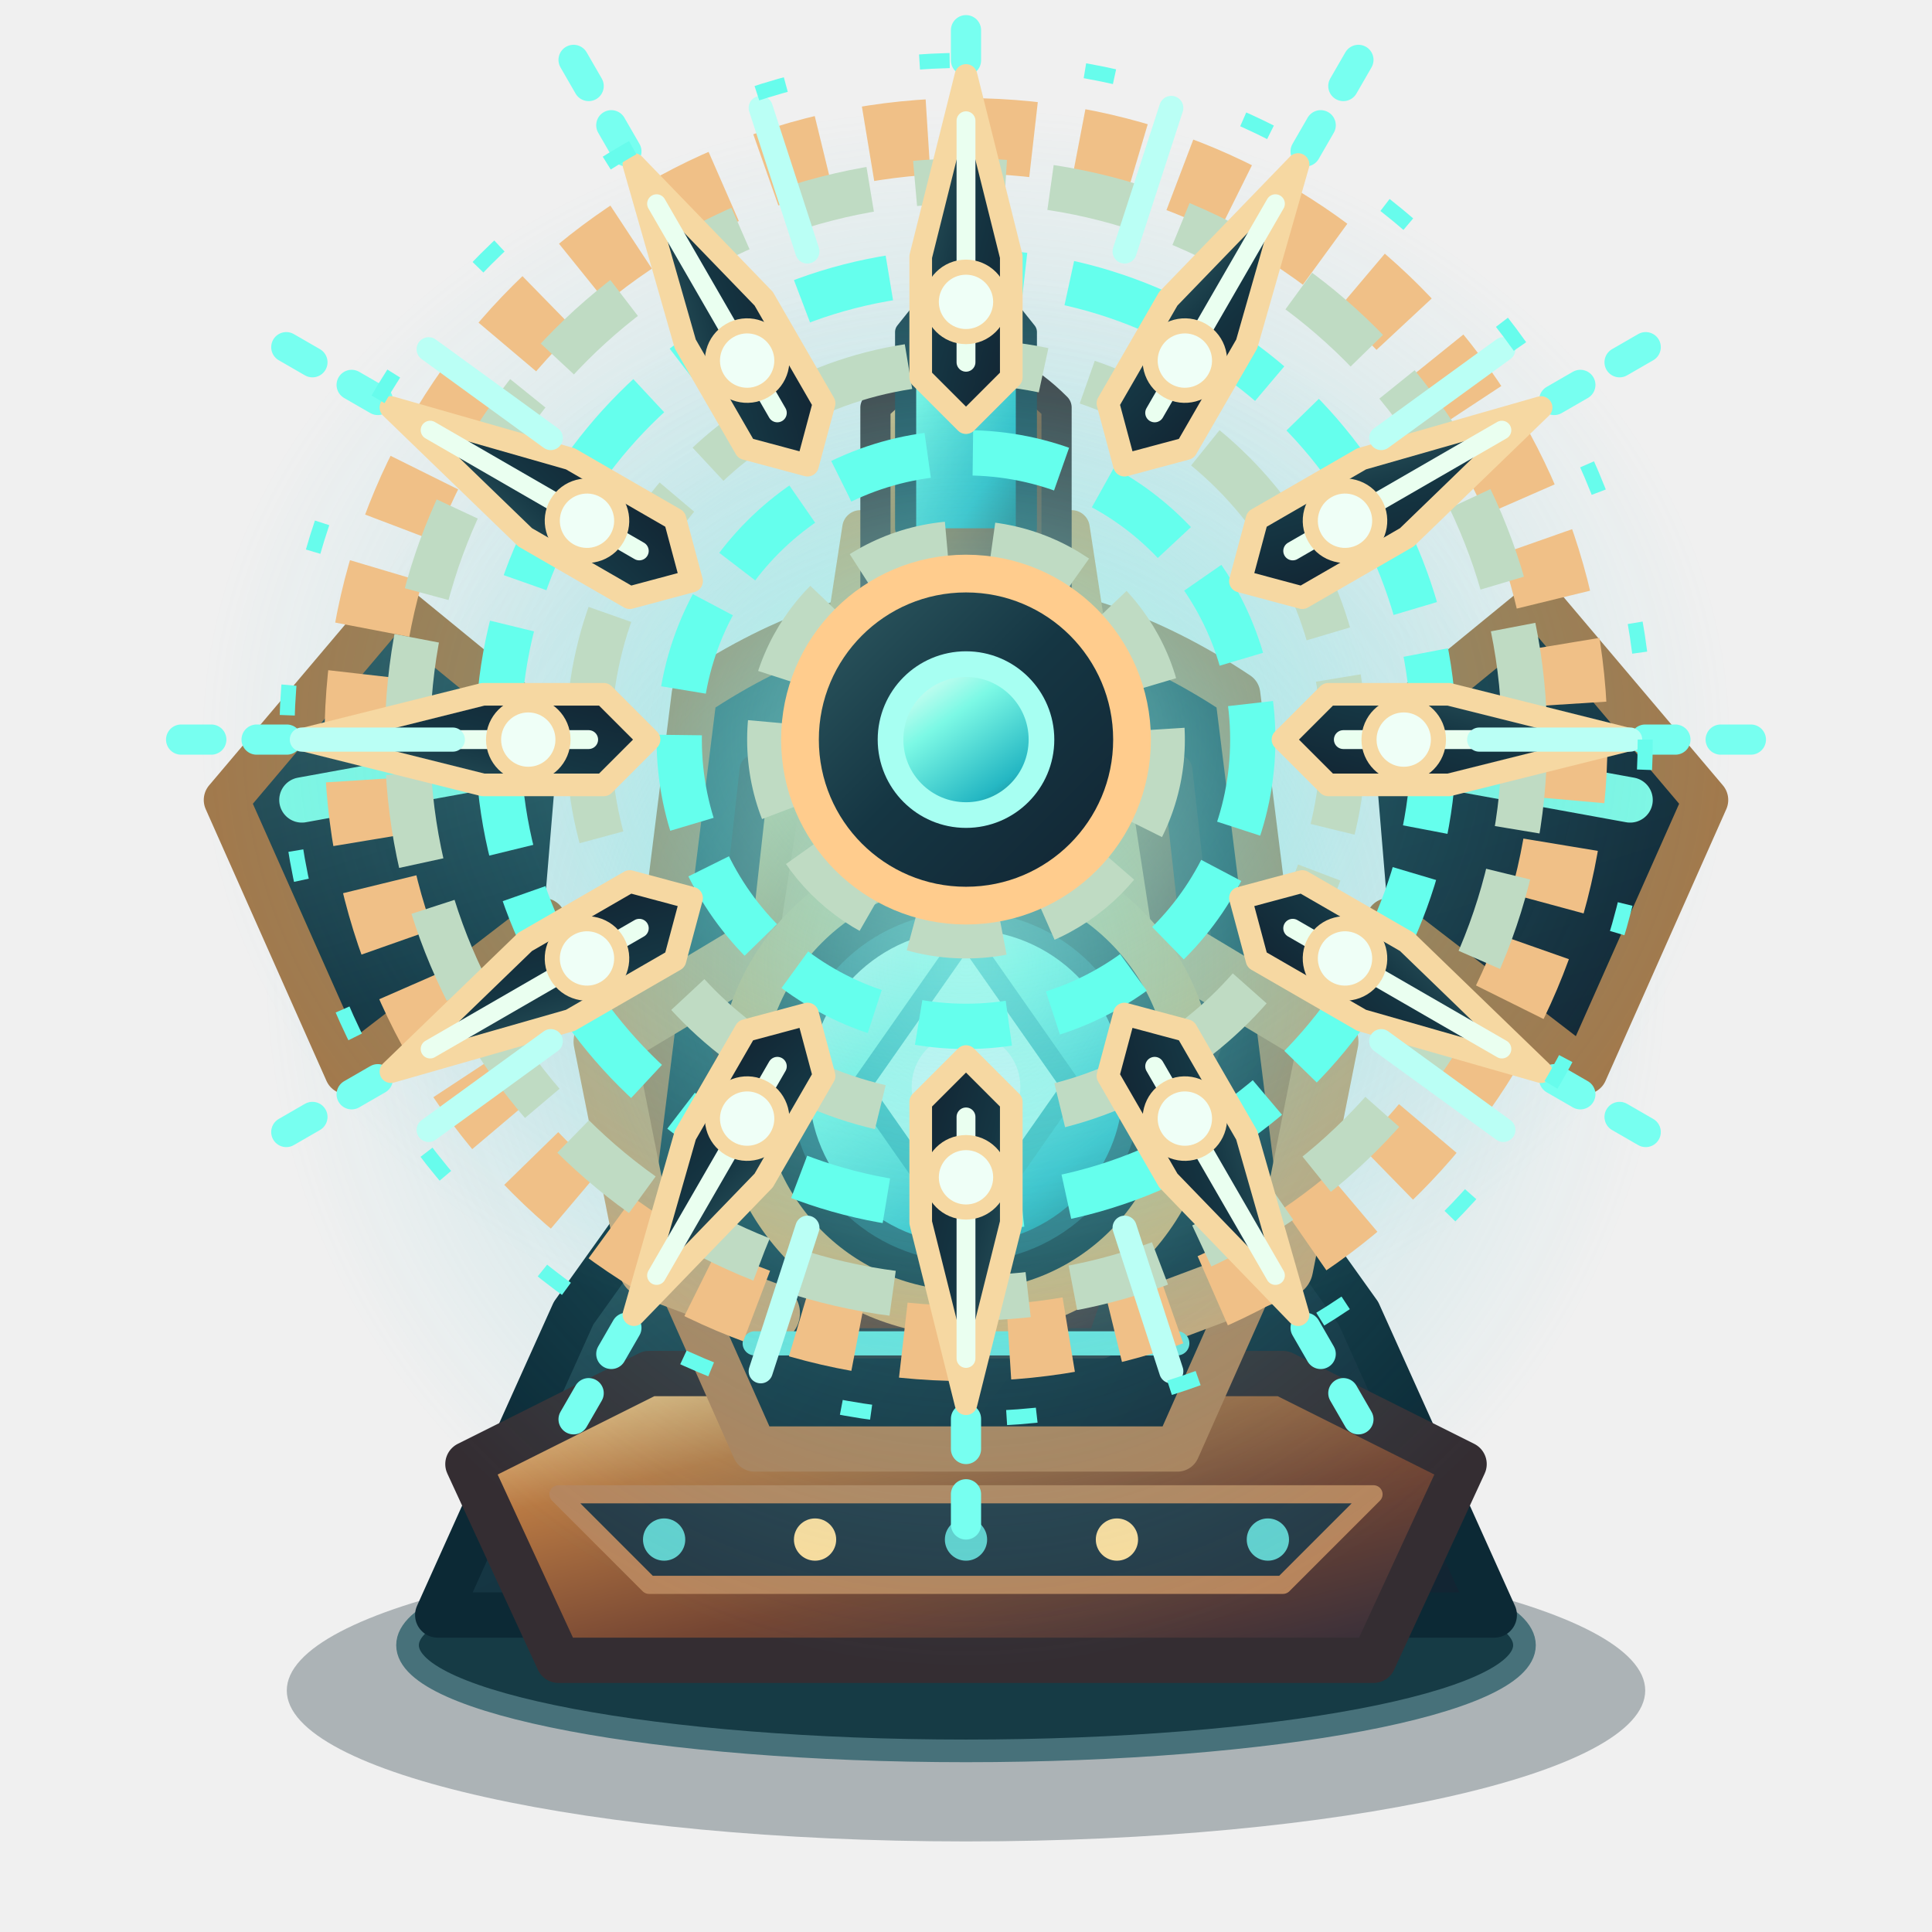
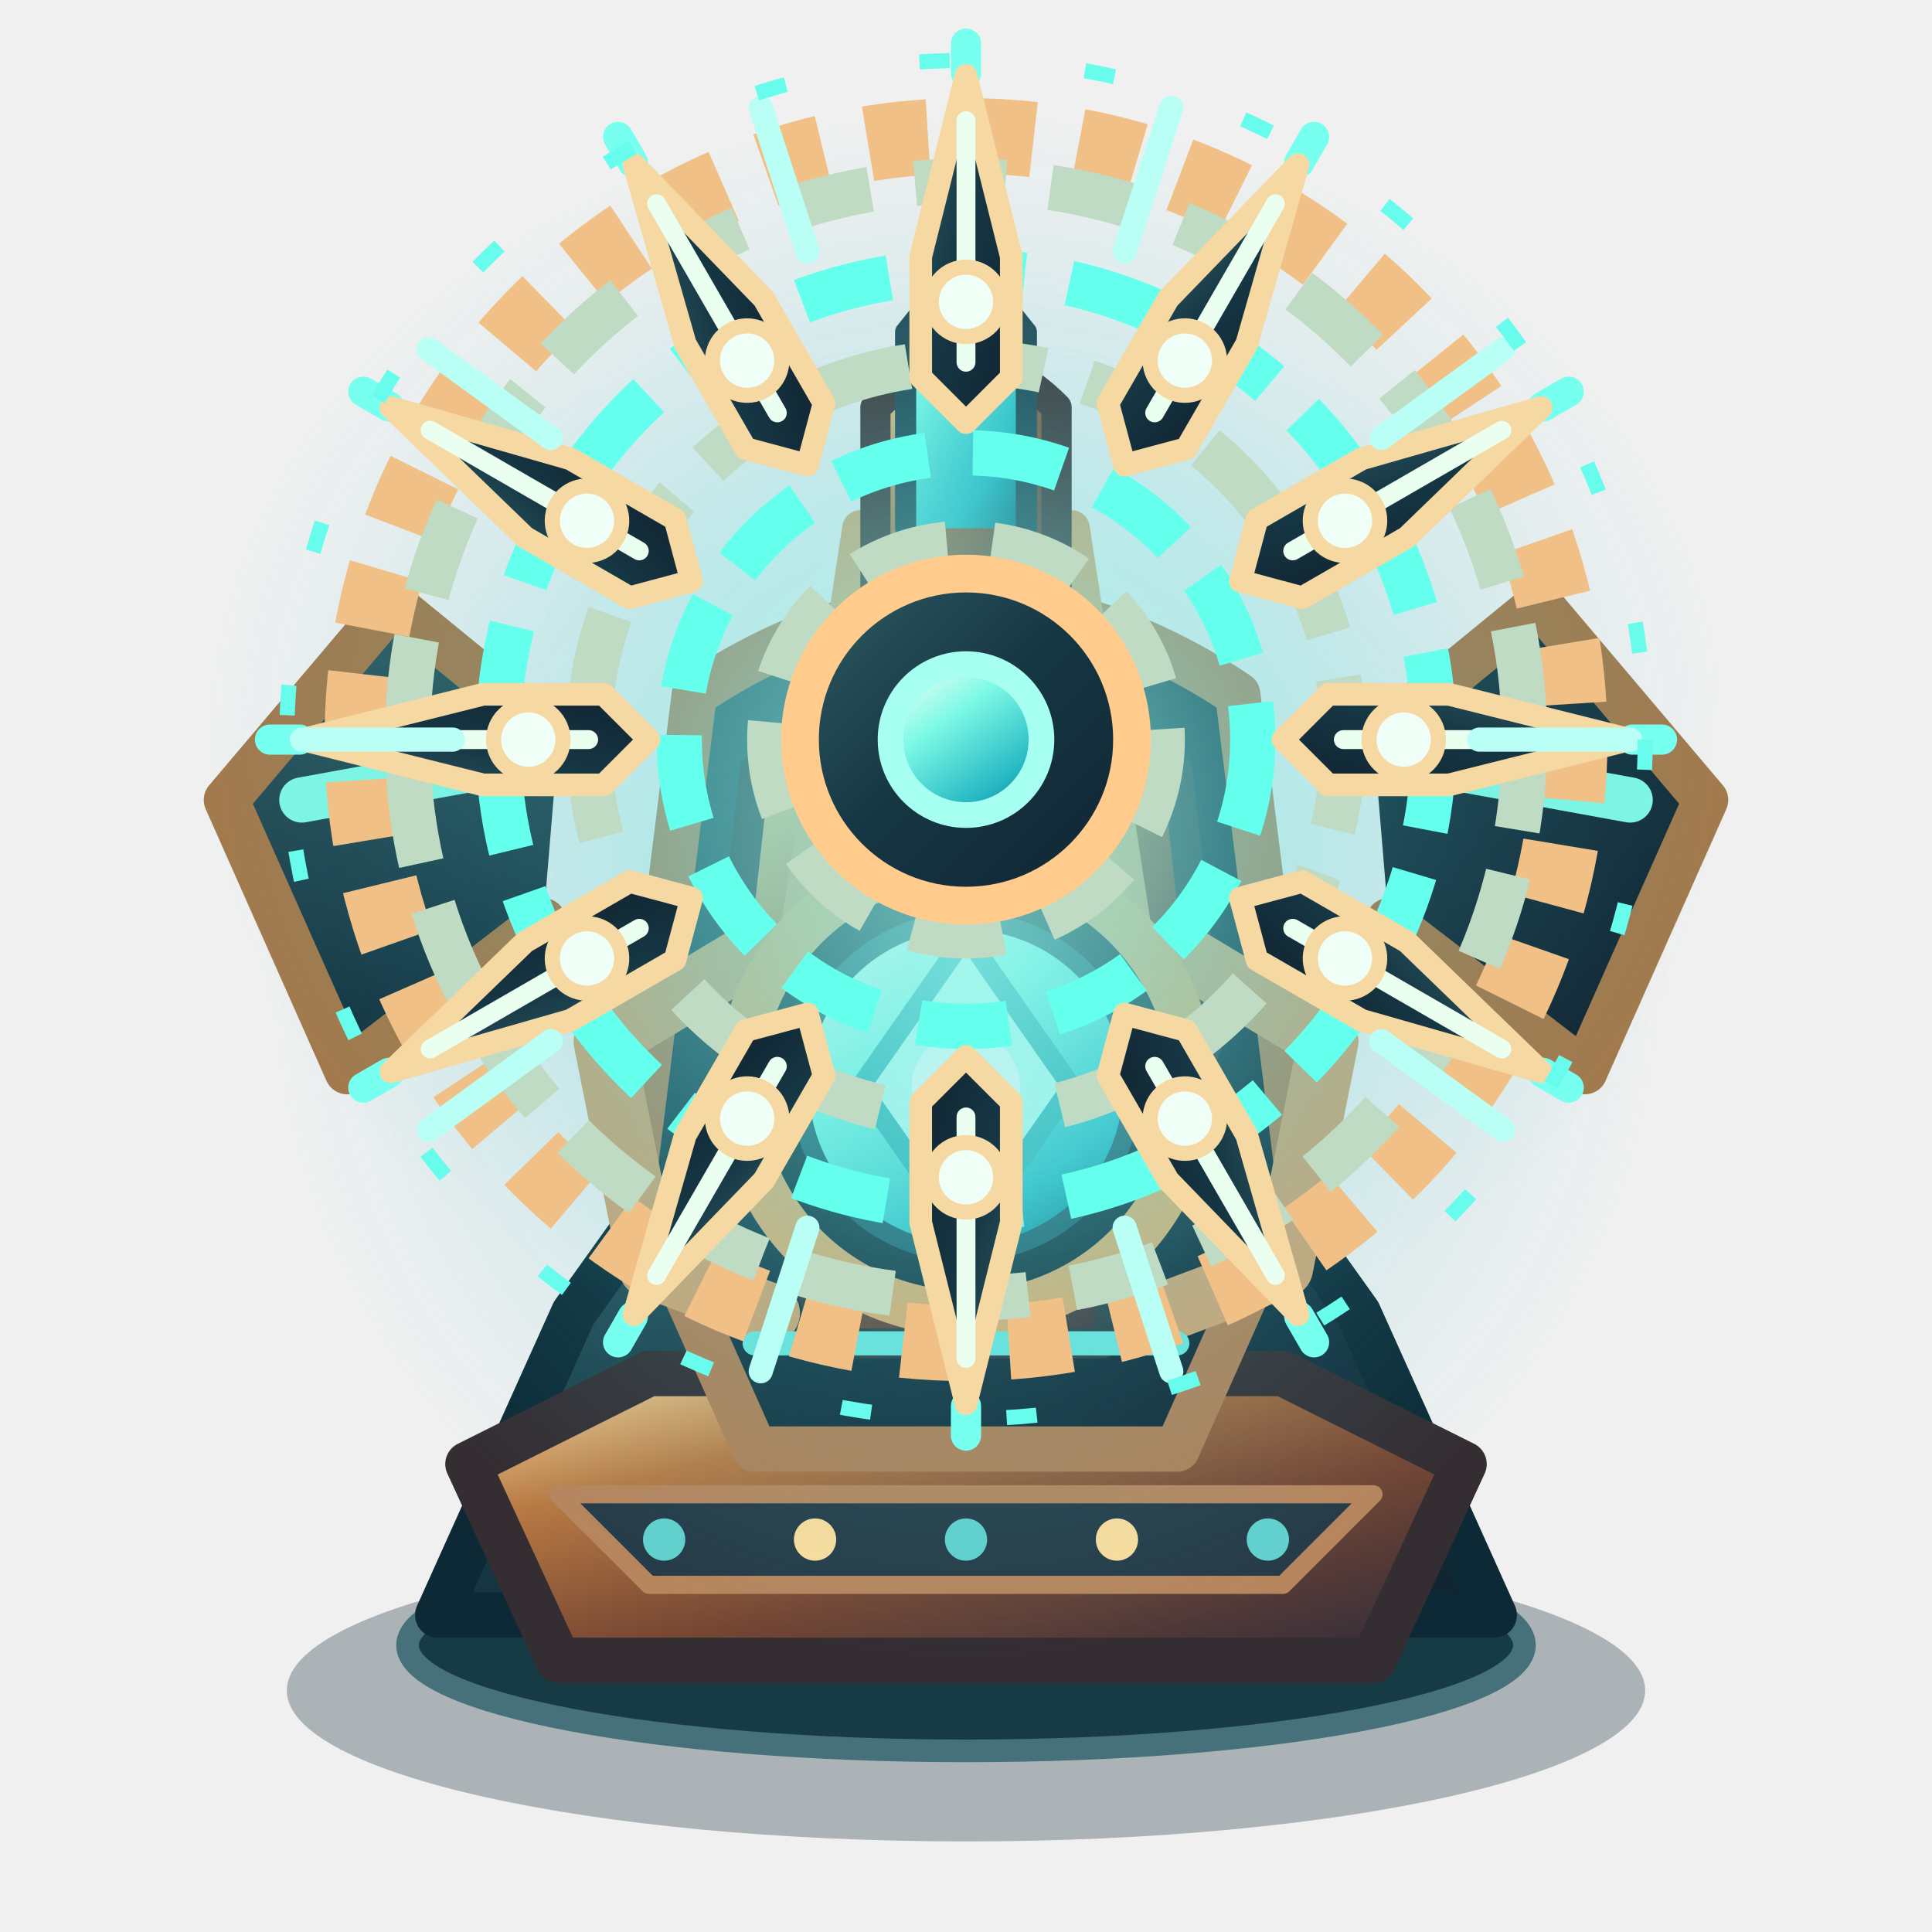
<svg xmlns="http://www.w3.org/2000/svg" width="128" height="128" viewBox="0 0 128 128" role="img" aria-label="Игломёт — A5">
  <defs>
    <linearGradient id="copper" x2="0.85" y2="1">
      <stop stop-color="#ffe1a2" />
      <stop offset=".3" stop-color="#b87943" />
      <stop offset=".64" stop-color="#754633" />
      <stop offset="1" stop-color="#382f3a" />
    </linearGradient>
    <linearGradient id="midnight" x2="1" y2="1">
      <stop stop-color="#315e65" />
      <stop offset=".48" stop-color="#153643" />
      <stop offset="1" stop-color="#122331" />
    </linearGradient>
    <linearGradient id="teal" x1=".15" x2=".85" y2="1">
      <stop stop-color="#effff6" />
      <stop offset=".35" stop-color="#7cf9e5" />
      <stop offset=".8" stop-color="#25b7c3" />
      <stop offset="1" stop-color="#147885" />
    </linearGradient>
    <linearGradient id="diamond" x1="0" x2="1" y2="1">
      <stop stop-color="#f8ffff" />
      <stop offset=".28" stop-color="#b2eaff" />
      <stop offset=".52" stop-color="#4b9db7" />
      <stop offset=".78" stop-color="#e4f9ff" />
      <stop offset="1" stop-color="#35627c" />
    </linearGradient>
    <linearGradient id="gold" x1="0" x2=".8" y2="1">
      <stop stop-color="#fff3b5" />
      <stop offset=".36" stop-color="#ffcf6d" />
      <stop offset=".7" stop-color="#be762f" />
      <stop offset="1" stop-color="#764b32" />
    </linearGradient>
    <radialGradient id="aura">
      <stop stop-color="#adfff0" stop-opacity=".55" />
      <stop offset=".55" stop-color="#53d6db" stop-opacity=".17" />
      <stop offset="1" stop-color="#40bed0" stop-opacity="0" />
    </radialGradient>
    <radialGradient id="halo">
      <stop stop-color="#fff9c6" stop-opacity=".4" />
      <stop offset="1" stop-color="#ffb12b" stop-opacity="0" />
    </radialGradient>
  </defs>
  <ellipse cx="64" cy="112" rx="45" ry="10" fill="#081e2a" stroke="none" stroke-width="0" opacity=".29" />
  <ellipse cx="64" cy="109" rx="37" ry="7" fill="#163b45" stroke="#47717a" stroke-width="1.5" />
  <polygon points="38,87 48,73 80,73 90,87 99,107 29,107" fill="url(#midnight)" stroke="#0c2935" stroke-width="3" stroke-linejoin="round" />
  <path d="M31 97 L43 91 L85 91 L97 97 L91 110 L37 110 Z" fill="url(#copper)" stroke="#342d32" stroke-width="3" stroke-linejoin="round" stroke-linecap="round" />
  <path d="M37 99 L91 99 L85 105 L43 105 Z" fill="#263a46" stroke="#b8855c" stroke-width="1.2" stroke-linejoin="round" stroke-linecap="round" />
  <circle cx="44" cy="102" r="1.4" fill="#63d1ce" stroke="none" stroke-width="1.5" />
  <circle cx="54" cy="102" r="1.4" fill="#ffdd9c" stroke="none" stroke-width="1.5" />
  <circle cx="64" cy="102" r="1.4" fill="#63d1ce" stroke="none" stroke-width="1.5" />
  <circle cx="74" cy="102" r="1.4" fill="#ffdd9c" stroke="none" stroke-width="1.5" />
  <circle cx="84" cy="102" r="1.4" fill="#63d1ce" stroke="none" stroke-width="1.5" />
  <path d="M42 78 L46 46 Q64 34 82 46 L86 78 L78 96 L50 96 Z" fill="url(#midnight)" stroke="#b28057" stroke-width="3" stroke-linejoin="round" stroke-linecap="round" />
  <path d="M48 69 L50 51 Q64 43 78 51 L80 69 L73 89 L55 89 Z" fill="url(#copper)" stroke="#2e3b42" stroke-width="2" stroke-linejoin="round" stroke-linecap="round" />
  <path d="M53 61 L57 35 L71 35 L75 61 L72 82 L56 82 Z" fill="#132f40" stroke="#dba46c" stroke-width="2.4" stroke-linejoin="round" stroke-linecap="round" />
  <path d="M58 48 L58 27 Q64 21 70 27 L70 48 Z" fill="url(#copper)" stroke="#412e31" stroke-width="2" stroke-linejoin="round" stroke-linecap="round" />
  <path d="M60 35 L60 22 L64 17 L68 22 L68 35" fill="url(#teal)" stroke="#21414d" stroke-width="1.4" stroke-linejoin="round" stroke-linecap="round" />
  <path d="M50 63 L40 69 L43 84 L51 87 M78 63 L88 69 L85 84 L77 87" fill="none" stroke="#d2a372" stroke-width="4" stroke-linejoin="round" stroke-linecap="round" />
  <circle cx="64" cy="72" r="15" fill="#122e3a" stroke="#e2ad6f" stroke-width="3" />
  <circle cx="64" cy="72" r="11" fill="url(#teal)" stroke="#1f5a68" stroke-width="1.2" />
  <polygon points="64,62 71,72 64,82 57,72" fill="#c7fff3" stroke="#2eafb4" stroke-width="1.3" stroke-linejoin="round" />
  <circle cx="64" cy="72" r="3.6" fill="#ffffff" stroke="none" stroke-width="1.5" />
  <line x1="50" y1="89" x2="78" y2="89" stroke="#6fe5dd" stroke-width="1.6" stroke-linecap="round" />
  <ellipse cx="64" cy="64" rx="47" ry="47" fill="url(#aura)" stroke="none" stroke-width="1.5" />
  <path d="M36 61 L23 71 L15 53 L26 40 L37 49 M92 61 L105 71 L113 53 L102 40 L91 49" fill="url(#midnight)" stroke="#a2794c" stroke-width="3" stroke-linejoin="round" stroke-linecap="round" />
  <path d="M20 53 L31 51 M108 53 L97 51" fill="none" stroke="#81f8e5" stroke-width="3" stroke-linejoin="round" stroke-linecap="round" />
  <ellipse cx="64" cy="49" rx="51" ry="42" fill="url(#aura)" stroke="none" stroke-width="1.5" />
-   <line x1="109" y1="49" x2="117" y2="49" stroke="#77fff0" stroke-width="2" stroke-linecap="round" stroke-dasharray="2 3" />
-   <line x1="102.97" y1="71.5" x2="109.9" y2="75.5" stroke="#77fff0" stroke-width="2" stroke-linecap="round" stroke-dasharray="2 3" />
-   <line x1="86.5" y1="87.97" x2="90.5" y2="94.9" stroke="#77fff0" stroke-width="2" stroke-linecap="round" stroke-dasharray="2 3" />
-   <line x1="64" y1="94" x2="64" y2="102" stroke="#77fff0" stroke-width="2" stroke-linecap="round" stroke-dasharray="2 3" />
-   <line x1="41.5" y1="87.97" x2="37.5" y2="94.9" stroke="#77fff0" stroke-width="2" stroke-linecap="round" stroke-dasharray="2 3" />
-   <line x1="25.03" y1="71.5" x2="18.1" y2="75.5" stroke="#77fff0" stroke-width="2" stroke-linecap="round" stroke-dasharray="2 3" />
-   <line x1="19" y1="49" x2="11" y2="49" stroke="#77fff0" stroke-width="2" stroke-linecap="round" stroke-dasharray="2 3" />
-   <line x1="25.03" y1="26.5" x2="18.1" y2="22.5" stroke="#77fff0" stroke-width="2" stroke-linecap="round" stroke-dasharray="2 3" />
-   <line x1="41.5" y1="10.03" x2="37.5" y2="3.1" stroke="#77fff0" stroke-width="2" stroke-linecap="round" stroke-dasharray="2 3" />
-   <line x1="64" y1="4" x2="64" y2="-4" stroke="#77fff0" stroke-width="2" stroke-linecap="round" stroke-dasharray="2 3" />
-   <line x1="86.5" y1="10.03" x2="90.5" y2="3.1" stroke="#77fff0" stroke-width="2" stroke-linecap="round" stroke-dasharray="2 3" />
-   <line x1="102.97" y1="26.5" x2="109.9" y2="22.5" stroke="#77fff0" stroke-width="2" stroke-linecap="round" stroke-dasharray="2 3" />
+   <line x1="103.15" y1="49" x2="110.11" y2="49" stroke="#77fff0" stroke-width="2" stroke-linecap="round" stroke-dasharray="2 3" />
+   <line x1="97.9" y1="68.58" x2="103.93" y2="72.06" stroke="#77fff0" stroke-width="2" stroke-linecap="round" stroke-dasharray="2 3" />
+   <line x1="83.58" y1="82.9" x2="87.06" y2="88.93" stroke="#77fff0" stroke-width="2" stroke-linecap="round" stroke-dasharray="2 3" />
+   <line x1="64" y1="88.15" x2="64" y2="95.11" stroke="#77fff0" stroke-width="2" stroke-linecap="round" stroke-dasharray="2 3" />
+   <line x1="44.42" y1="82.9" x2="40.95" y2="88.93" stroke="#77fff0" stroke-width="2" stroke-linecap="round" stroke-dasharray="2 3" />
+   <line x1="30.1" y1="68.58" x2="24.07" y2="72.06" stroke="#77fff0" stroke-width="2" stroke-linecap="round" stroke-dasharray="2 3" />
+   <line x1="24.85" y1="49" x2="17.89" y2="49" stroke="#77fff0" stroke-width="2" stroke-linecap="round" stroke-dasharray="2 3" />
+   <line x1="30.1" y1="29.43" x2="24.07" y2="25.95" stroke="#77fff0" stroke-width="2" stroke-linecap="round" stroke-dasharray="2 3" />
+   <line x1="44.42" y1="15.1" x2="40.95" y2="9.07" stroke="#77fff0" stroke-width="2" stroke-linecap="round" stroke-dasharray="2 3" />
+   <line x1="64" y1="9.85" x2="64" y2="2.89" stroke="#77fff0" stroke-width="2" stroke-linecap="round" stroke-dasharray="2 3" />
+   <line x1="83.58" y1="15.1" x2="87.06" y2="9.07" stroke="#77fff0" stroke-width="2" stroke-linecap="round" stroke-dasharray="2 3" />
+   <line x1="97.9" y1="29.43" x2="103.93" y2="25.95" stroke="#77fff0" stroke-width="2" stroke-linecap="round" stroke-dasharray="2 3" />
  <circle cx="64" cy="49" r="40" fill="none" stroke="#f0c087" stroke-width="5" stroke-dasharray="4 3" />
  <circle cx="64" cy="49" r="37" fill="none" stroke="#bfdbc3" stroke-width="3" stroke-dasharray="6 3" />
  <circle cx="64" cy="49" r="31" fill="none" stroke="#65ffed" stroke-width="3" stroke-dasharray="6 3" />
  <circle cx="64" cy="49" r="25" fill="none" stroke="#bfdbc3" stroke-width="3" stroke-dasharray="6 3" />
  <circle cx="64" cy="49" r="19" fill="none" stroke="#65ffed" stroke-width="3" stroke-dasharray="6 3" />
  <circle cx="64" cy="49" r="13" fill="none" stroke="#bfdbc3" stroke-width="3" stroke-dasharray="6 3" />
  <g transform="translate(64 78) rotate(180)">
    <polygon points="0,-15 3,-3 3,5 0,8 -3,5 -3,-3" fill="url(#midnight)" stroke="#f6d8a2" stroke-width="1.5" stroke-linejoin="round" />
    <path d="M0 -12 L0 4" fill="none" stroke="#eafff0" stroke-width="1.25" stroke-linejoin="round" stroke-linecap="round" />
    <circle cx="0" cy="0" r="2.3" fill="#effff7" stroke="#f6d8a2" stroke-width="1" />
  </g>
  <g transform="translate(49.5 74.11) rotate(210)">
    <polygon points="0,-15 3,-3 3,5 0,8 -3,5 -3,-3" fill="url(#midnight)" stroke="#f6d8a2" stroke-width="1.5" stroke-linejoin="round" />
    <path d="M0 -12 L0 4" fill="none" stroke="#eafff0" stroke-width="1.25" stroke-linejoin="round" stroke-linecap="round" />
    <circle cx="0" cy="0" r="2.3" fill="#effff7" stroke="#f6d8a2" stroke-width="1" />
  </g>
  <g transform="translate(38.89 63.5) rotate(240)">
    <polygon points="0,-15 3,-3 3,5 0,8 -3,5 -3,-3" fill="url(#midnight)" stroke="#f6d8a2" stroke-width="1.5" stroke-linejoin="round" />
    <path d="M0 -12 L0 4" fill="none" stroke="#eafff0" stroke-width="1.25" stroke-linejoin="round" stroke-linecap="round" />
    <circle cx="0" cy="0" r="2.3" fill="#effff7" stroke="#f6d8a2" stroke-width="1" />
  </g>
  <g transform="translate(35 49) rotate(270)">
    <polygon points="0,-15 3,-3 3,5 0,8 -3,5 -3,-3" fill="url(#midnight)" stroke="#f6d8a2" stroke-width="1.5" stroke-linejoin="round" />
    <path d="M0 -12 L0 4" fill="none" stroke="#eafff0" stroke-width="1.25" stroke-linejoin="round" stroke-linecap="round" />
    <circle cx="0" cy="0" r="2.3" fill="#effff7" stroke="#f6d8a2" stroke-width="1" />
  </g>
  <g transform="translate(38.89 34.5) rotate(300)">
    <polygon points="0,-15 3,-3 3,5 0,8 -3,5 -3,-3" fill="url(#midnight)" stroke="#f6d8a2" stroke-width="1.5" stroke-linejoin="round" />
    <path d="M0 -12 L0 4" fill="none" stroke="#eafff0" stroke-width="1.25" stroke-linejoin="round" stroke-linecap="round" />
    <circle cx="0" cy="0" r="2.3" fill="#effff7" stroke="#f6d8a2" stroke-width="1" />
  </g>
  <g transform="translate(49.5 23.89) rotate(330)">
    <polygon points="0,-15 3,-3 3,5 0,8 -3,5 -3,-3" fill="url(#midnight)" stroke="#f6d8a2" stroke-width="1.5" stroke-linejoin="round" />
    <path d="M0 -12 L0 4" fill="none" stroke="#eafff0" stroke-width="1.25" stroke-linejoin="round" stroke-linecap="round" />
    <circle cx="0" cy="0" r="2.3" fill="#effff7" stroke="#f6d8a2" stroke-width="1" />
  </g>
  <g transform="translate(64 20) rotate(360)">
    <polygon points="0,-15 3,-3 3,5 0,8 -3,5 -3,-3" fill="url(#midnight)" stroke="#f6d8a2" stroke-width="1.5" stroke-linejoin="round" />
    <path d="M0 -12 L0 4" fill="none" stroke="#eafff0" stroke-width="1.25" stroke-linejoin="round" stroke-linecap="round" />
    <circle cx="0" cy="0" r="2.3" fill="#effff7" stroke="#f6d8a2" stroke-width="1" />
  </g>
  <g transform="translate(78.5 23.89) rotate(390)">
    <polygon points="0,-15 3,-3 3,5 0,8 -3,5 -3,-3" fill="url(#midnight)" stroke="#f6d8a2" stroke-width="1.5" stroke-linejoin="round" />
    <path d="M0 -12 L0 4" fill="none" stroke="#eafff0" stroke-width="1.25" stroke-linejoin="round" stroke-linecap="round" />
    <circle cx="0" cy="0" r="2.3" fill="#effff7" stroke="#f6d8a2" stroke-width="1" />
  </g>
  <g transform="translate(89.11 34.5) rotate(420)">
    <polygon points="0,-15 3,-3 3,5 0,8 -3,5 -3,-3" fill="url(#midnight)" stroke="#f6d8a2" stroke-width="1.5" stroke-linejoin="round" />
    <path d="M0 -12 L0 4" fill="none" stroke="#eafff0" stroke-width="1.25" stroke-linejoin="round" stroke-linecap="round" />
    <circle cx="0" cy="0" r="2.3" fill="#effff7" stroke="#f6d8a2" stroke-width="1" />
  </g>
  <g transform="translate(93 49) rotate(450)">
    <polygon points="0,-15 3,-3 3,5 0,8 -3,5 -3,-3" fill="url(#midnight)" stroke="#f6d8a2" stroke-width="1.5" stroke-linejoin="round" />
    <path d="M0 -12 L0 4" fill="none" stroke="#eafff0" stroke-width="1.25" stroke-linejoin="round" stroke-linecap="round" />
    <circle cx="0" cy="0" r="2.3" fill="#effff7" stroke="#f6d8a2" stroke-width="1" />
  </g>
  <g transform="translate(89.11 63.5) rotate(480)">
    <polygon points="0,-15 3,-3 3,5 0,8 -3,5 -3,-3" fill="url(#midnight)" stroke="#f6d8a2" stroke-width="1.5" stroke-linejoin="round" />
    <path d="M0 -12 L0 4" fill="none" stroke="#eafff0" stroke-width="1.25" stroke-linejoin="round" stroke-linecap="round" />
    <circle cx="0" cy="0" r="2.3" fill="#effff7" stroke="#f6d8a2" stroke-width="1" />
  </g>
  <g transform="translate(78.5 74.11) rotate(510)">
    <polygon points="0,-15 3,-3 3,5 0,8 -3,5 -3,-3" fill="url(#midnight)" stroke="#f6d8a2" stroke-width="1.5" stroke-linejoin="round" />
    <path d="M0 -12 L0 4" fill="none" stroke="#eafff0" stroke-width="1.25" stroke-linejoin="round" stroke-linecap="round" />
    <circle cx="0" cy="0" r="2.3" fill="#effff7" stroke="#f6d8a2" stroke-width="1" />
  </g>
  <circle cx="64" cy="49" r="11" fill="url(#midnight)" stroke="#ffcc8d" stroke-width="2.5" />
  <circle cx="64" cy="49" r="5" fill="url(#teal)" stroke="#a7fff2" stroke-width="1.7" />
  <line x1="98" y1="49" x2="108" y2="49" stroke="#bafff5" stroke-width="1.6" stroke-linecap="round" />
  <line x1="91.51" y1="68.98" x2="99.6" y2="74.86" stroke="#bafff5" stroke-width="1.6" stroke-linecap="round" />
  <line x1="74.51" y1="81.34" x2="77.6" y2="90.85" stroke="#bafff5" stroke-width="1.6" stroke-linecap="round" />
  <line x1="53.49" y1="81.34" x2="50.4" y2="90.85" stroke="#bafff5" stroke-width="1.6" stroke-linecap="round" />
  <line x1="36.49" y1="68.98" x2="28.4" y2="74.86" stroke="#bafff5" stroke-width="1.6" stroke-linecap="round" />
  <line x1="30" y1="49" x2="20" y2="49" stroke="#bafff5" stroke-width="1.6" stroke-linecap="round" />
  <line x1="36.49" y1="29.02" x2="28.4" y2="23.14" stroke="#bafff5" stroke-width="1.6" stroke-linecap="round" />
  <line x1="53.49" y1="16.66" x2="50.4" y2="7.15" stroke="#bafff5" stroke-width="1.6" stroke-linecap="round" />
  <line x1="74.51" y1="16.66" x2="77.6" y2="7.15" stroke="#bafff5" stroke-width="1.6" stroke-linecap="round" />
  <line x1="91.51" y1="29.02" x2="99.6" y2="23.14" stroke="#bafff5" stroke-width="1.6" stroke-linecap="round" />
  <circle cx="64" cy="49" r="45" fill="none" stroke="#67fcec" stroke-width="1" stroke-dasharray="2 9" />
</svg>
